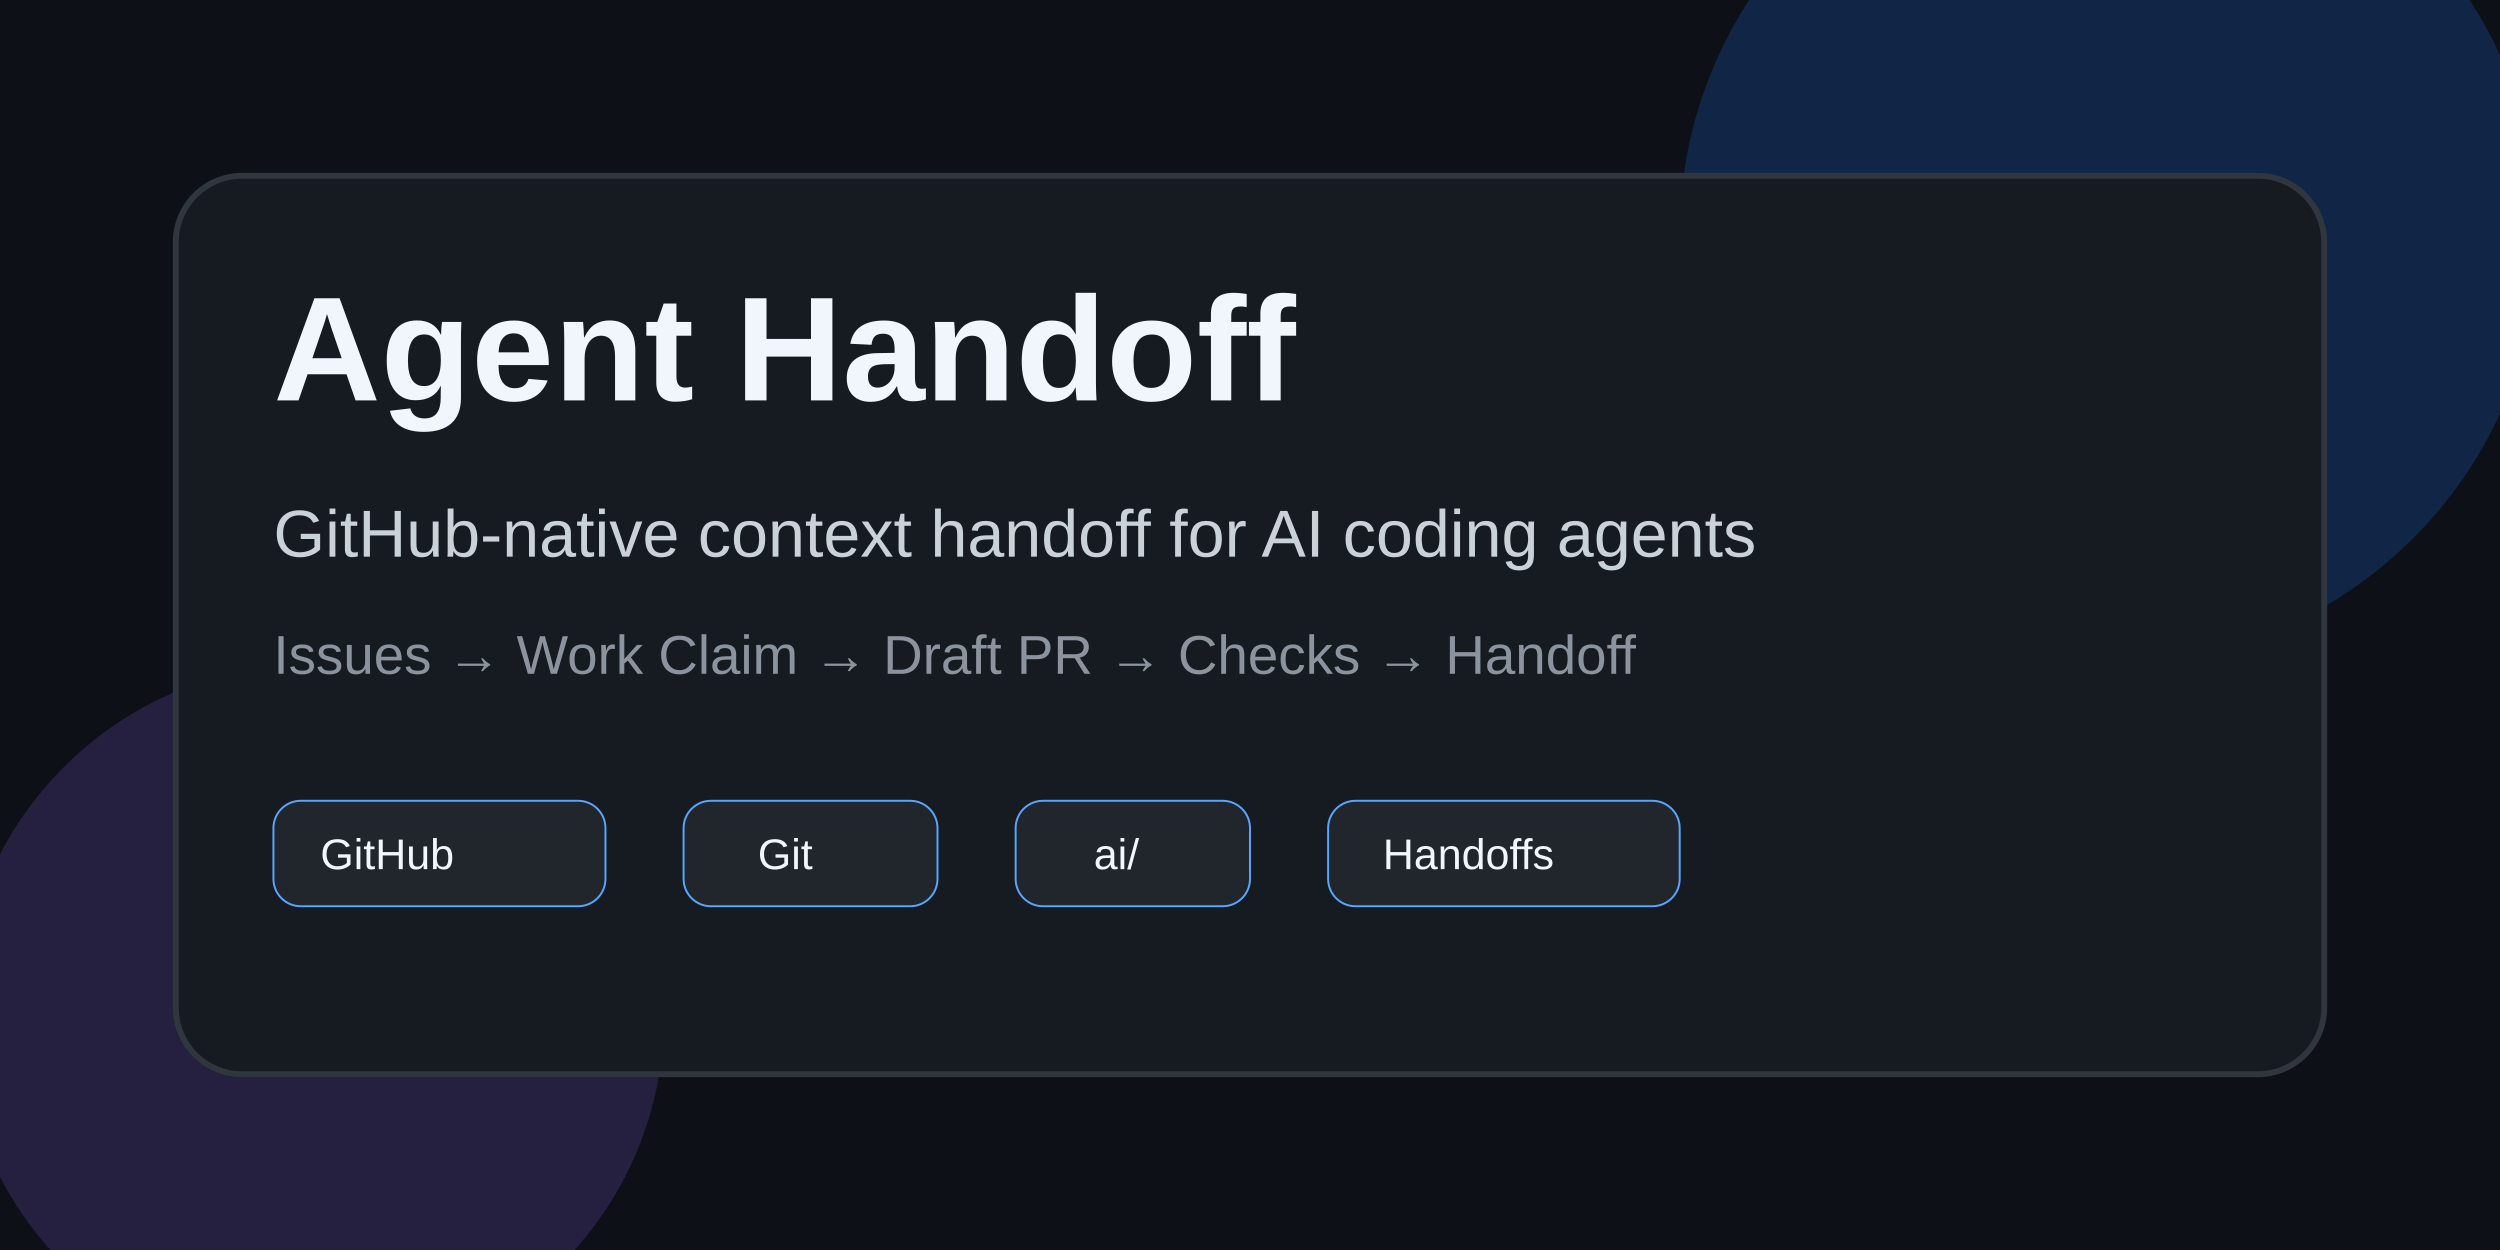
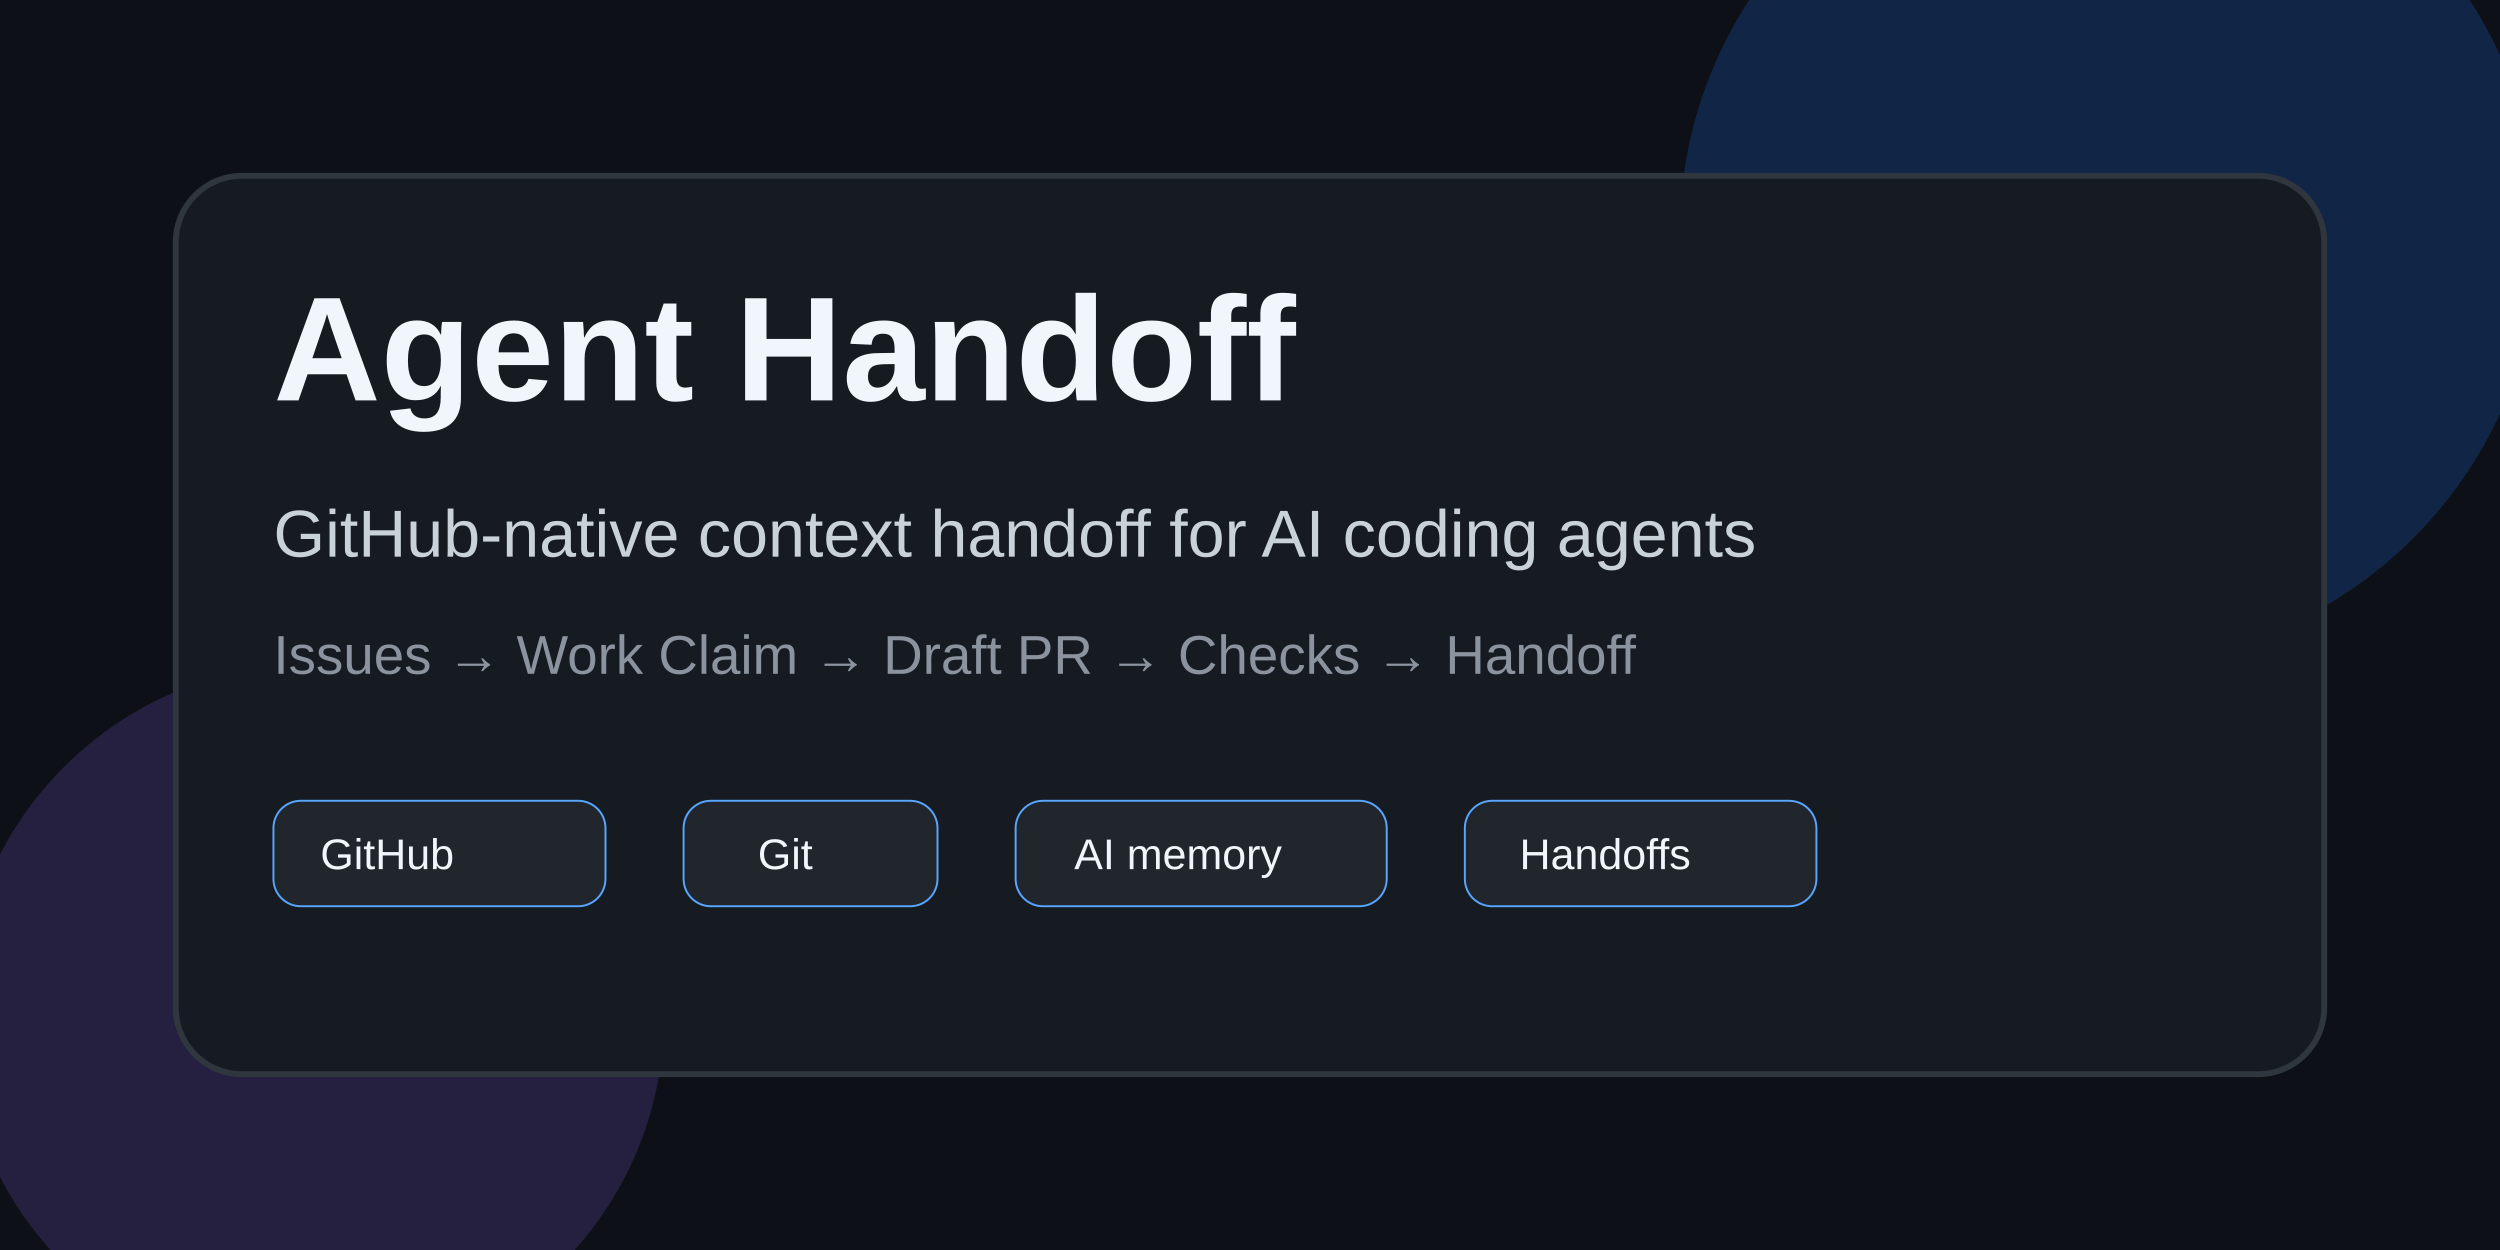
<svg xmlns="http://www.w3.org/2000/svg" width="1280" height="640" viewBox="0 0 1280 640" role="img" aria-label="Agent Handoff social preview">
  <rect width="1280" height="640" fill="#0d1117" />
  <circle cx="1080" cy="120" r="220" fill="#1f6feb" opacity="0.22" />
  <circle cx="160" cy="520" r="180" fill="#8957e5" opacity="0.20" />
  <rect x="90" y="90" width="1100" height="460" rx="34" fill="#161b22" stroke="#30363d" stroke-width="3" />
  <text x="140" y="205" font-family="Arial, Helvetica, sans-serif" font-size="76" font-weight="700" fill="#f0f6fc">Agent Handoff</text>
  <text x="140" y="285" font-family="Arial, Helvetica, sans-serif" font-size="34" fill="#c9d1d9">GitHub-native context handoff for AI coding agents</text>
  <text x="140" y="345" font-family="Arial, Helvetica, sans-serif" font-size="28" fill="#8b949e">Issues → Work Claim → Draft PR → Checks → Handoff</text>
  <g transform="translate(140 410)">
    <rect x="0" y="0" width="170" height="54" rx="14" fill="#21262d" stroke="#58a6ff" />
    <text x="24" y="35" font-family="Arial, Helvetica, sans-serif" font-size="22" fill="#f0f6fc">GitHub</text>
    <rect x="210" y="0" width="130" height="54" rx="14" fill="#21262d" stroke="#58a6ff" />
    <text x="248" y="35" font-family="Arial, Helvetica, sans-serif" font-size="22" fill="#f0f6fc">Git</text>
-     <rect x="380" y="0" width="120" height="54" rx="14" fill="#21262d" stroke="#58a6ff" />
-     <text x="420" y="35" font-family="Arial, Helvetica, sans-serif" font-size="22" fill="#f0f6fc">ai/</text>
-     <rect x="540" y="0" width="180" height="54" rx="14" fill="#21262d" stroke="#58a6ff" />
-     <text x="568" y="35" font-family="Arial, Helvetica, sans-serif" font-size="22" fill="#f0f6fc">Handoffs</text>
+     <rect x="380" y="0" width="190" height="54" rx="14" fill="#21262d" stroke="#58a6ff" />
+     <text x="410" y="35" font-family="Arial, Helvetica, sans-serif" font-size="22" fill="#f0f6fc">AI memory</text>
+     <rect x="610" y="0" width="180" height="54" rx="14" fill="#21262d" stroke="#58a6ff" />
+     <text x="638" y="35" font-family="Arial, Helvetica, sans-serif" font-size="22" fill="#f0f6fc">Handoffs</text>
  </g>
</svg>
